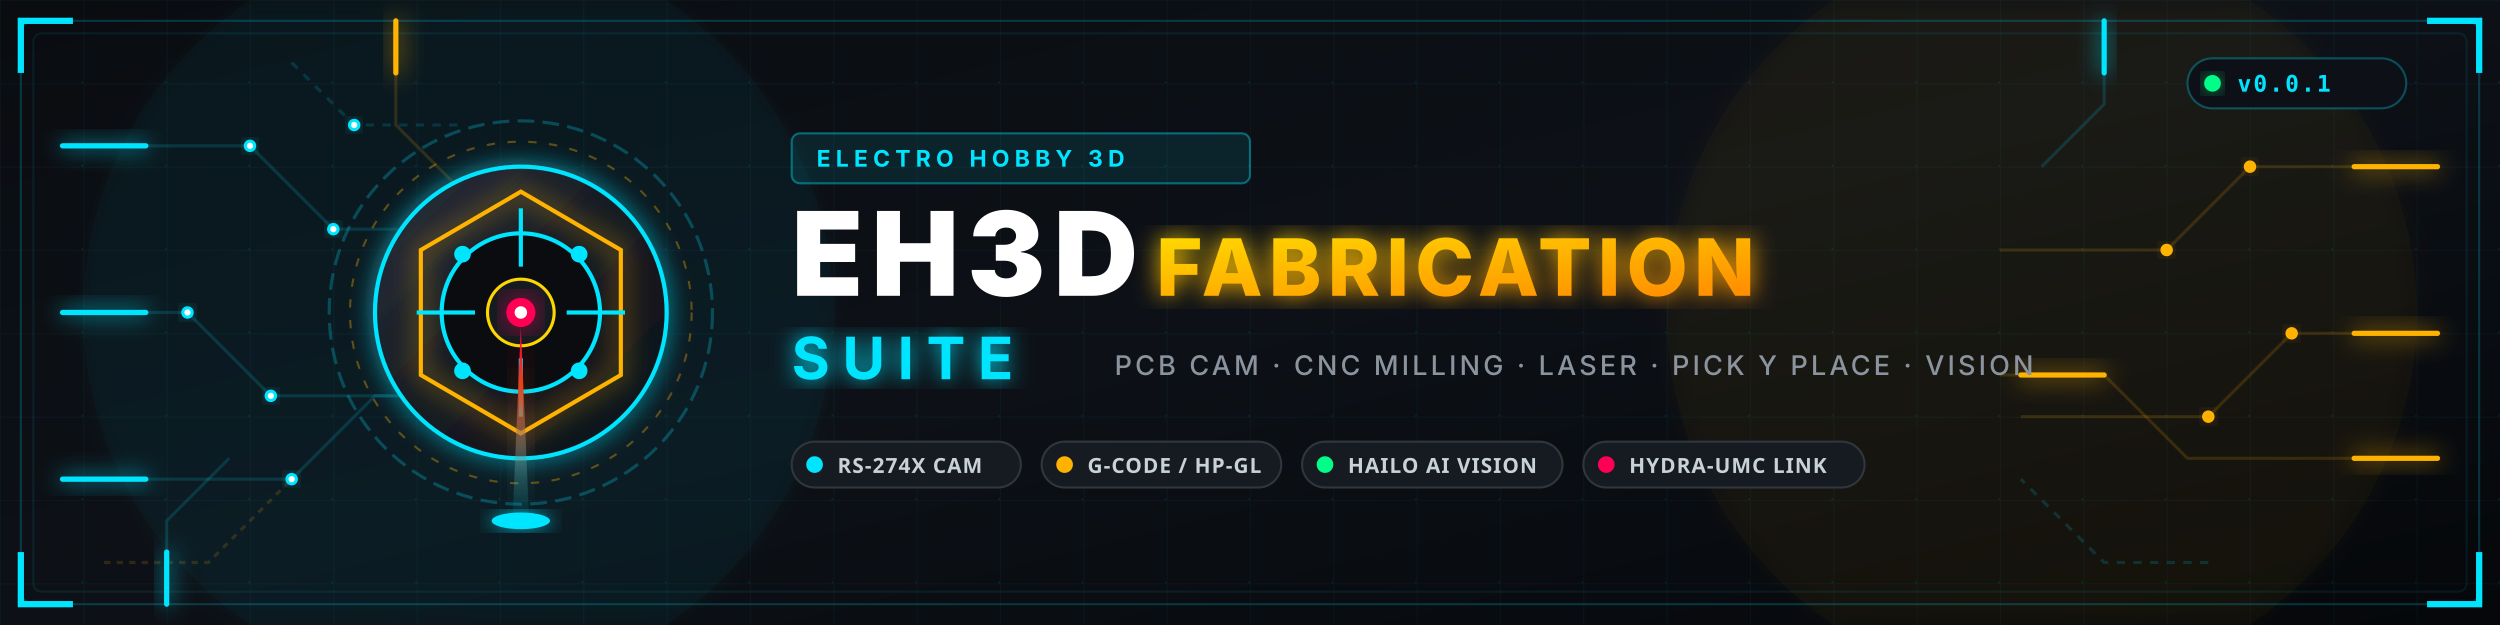
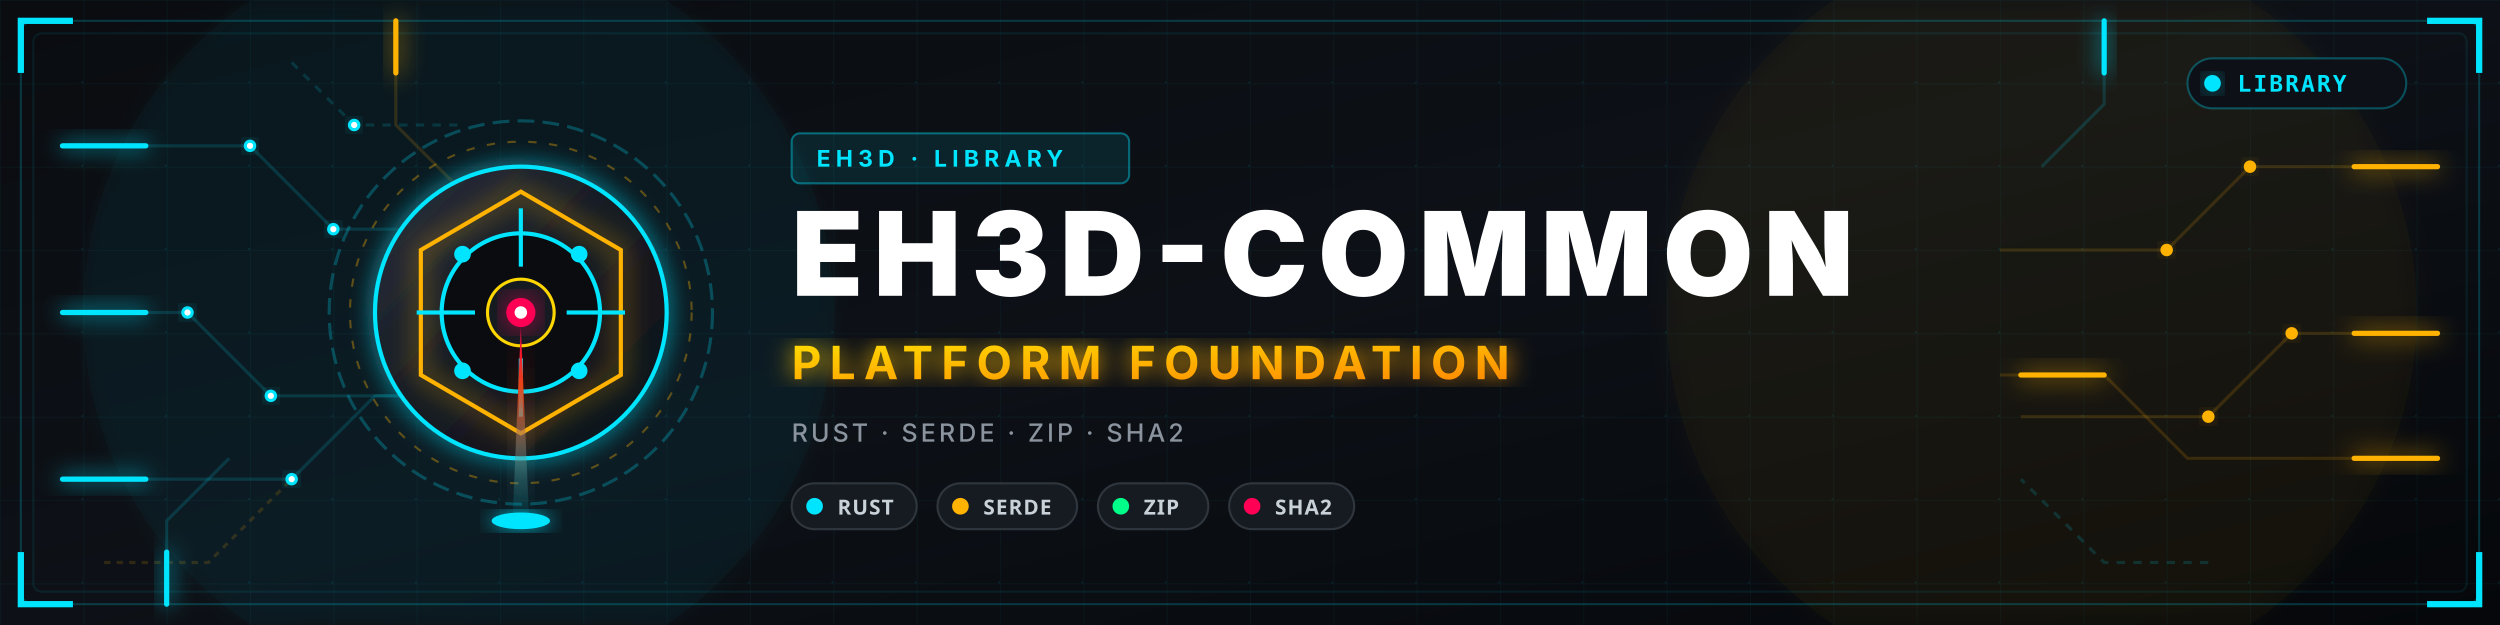
<svg xmlns="http://www.w3.org/2000/svg" viewBox="0 0 1200 300" width="100%" height="100%">
  <defs>
    <linearGradient id="bgGlow" x1="0%" y1="0%" x2="100%" y2="100%">
      <stop offset="0%" stop-color="#0A0C10" />
      <stop offset="50%" stop-color="#0D1117" />
      <stop offset="100%" stop-color="#05070A" />
    </linearGradient>
    <linearGradient id="cyanGlow" x1="0%" y1="0%" x2="100%" y2="0%">
      <stop offset="0%" stop-color="#00E5FF" stop-opacity="0.8" />
      <stop offset="100%" stop-color="#0088FF" stop-opacity="0.9" />
    </linearGradient>
    <linearGradient id="goldGlow" x1="0%" y1="0%" x2="100%" y2="100%">
      <stop offset="0%" stop-color="#FFD700" />
      <stop offset="100%" stop-color="#FF8C00" />
    </linearGradient>
    <linearGradient id="laserBeam" x1="0%" y1="0%" x2="0%" y2="100%">
      <stop offset="0%" stop-color="#FF0055" stop-opacity="1" />
      <stop offset="30%" stop-color="#FF3300" stop-opacity="0.9" />
      <stop offset="100%" stop-color="#00E5FF" stop-opacity="0" />
    </linearGradient>
    <linearGradient id="metalGradient" x1="0%" y1="0%" x2="100%" y2="100%">
      <stop offset="0%" stop-color="#2A303C" />
      <stop offset="50%" stop-color="#161B22" />
      <stop offset="100%" stop-color="#0D1117" />
    </linearGradient>
    <filter id="glowCyan" x="-20%" y="-20%" width="140%" height="140%">
      <feGaussianBlur stdDeviation="5" result="blur" />
      <feMerge>
        <feMergeNode in="blur" />
        <feMergeNode in="SourceGraphic" />
      </feMerge>
    </filter>
    <filter id="glowGold" x="-20%" y="-20%" width="140%" height="140%">
      <feGaussianBlur stdDeviation="6" result="blur" />
      <feMerge>
        <feMergeNode in="blur" />
        <feMergeNode in="SourceGraphic" />
      </feMerge>
    </filter>
    <filter id="glowLaser" x="-30%" y="-30%" width="160%" height="160%">
      <feGaussianBlur stdDeviation="8" result="blur" />
      <feMerge>
        <feMergeNode in="blur" />
        <feMergeNode in="SourceGraphic" />
      </feMerge>
    </filter>
    <pattern id="cyberGrid" width="40" height="40" patternUnits="userSpaceOnUse">
      <path d="M 40 0 L 0 0 0 40" fill="none" stroke="#00E5FF" stroke-opacity="0.04" stroke-width="1" />
      <circle cx="40" cy="40" r="1" fill="#00E5FF" fill-opacity="0.1" />
    </pattern>
    <g id="pcbNode">
      <circle cx="0" cy="0" r="3" fill="#00E5FF" filter="url(#glowCyan)" />
      <circle cx="0" cy="0" r="1.5" fill="#FFFFFF" />
    </g>
  </defs>
  <rect width="1200" height="300" fill="url(#bgGlow)" />
  <rect width="1200" height="300" fill="url(#cyberGrid)" />
  <circle cx="220" cy="150" r="180" fill="#00E5FF" fill-opacity="0.03" filter="url(#glowCyan)">
    <animate attributeName="fill-opacity" values="0.02;0.05;0.02" dur="6s" repeatCount="indefinite" />
  </circle>
  <circle cx="980" cy="150" r="180" fill="#FFB300" fill-opacity="0.03" filter="url(#glowGold)">
    <animate attributeName="fill-opacity" values="0.02;0.05;0.02" dur="6s" repeatCount="indefinite" />
  </circle>
  <rect x="10" y="10" width="1180" height="280" fill="none" stroke="#00E5FF" stroke-opacity="0.2" stroke-width="1" rx="6" />
  <rect x="16" y="16" width="1168" height="268" fill="none" stroke="#00E5FF" stroke-opacity="0.08" stroke-width="1" rx="4" />
  <path d="M 10 35 L 10 10 L 35 10" fill="none" stroke="#00E5FF" stroke-width="3">
    <animate attributeName="stroke-opacity" values="0.6;1;0.6" dur="3s" repeatCount="indefinite" />
  </path>
  <path d="M 1190 35 L 1190 10 L 1165 10" fill="none" stroke="#00E5FF" stroke-width="3">
    <animate attributeName="stroke-opacity" values="0.6;1;0.6" dur="3s" repeatCount="indefinite" />
  </path>
  <path d="M 10 265 L 10 290 L 35 290" fill="none" stroke="#00E5FF" stroke-width="3">
    <animate attributeName="stroke-opacity" values="0.6;1;0.6" dur="3s" repeatCount="indefinite" />
  </path>
  <path d="M 1190 265 L 1190 290 L 1165 290" fill="none" stroke="#00E5FF" stroke-width="3">
    <animate attributeName="stroke-opacity" values="0.6;1;0.6" dur="3s" repeatCount="indefinite" />
  </path>
  <g stroke="#00E5FF" stroke-opacity="0.15" stroke-width="1.5" fill="none">
    <path d="M 30 70 L 120 70 L 160 110 L 240 110" />
    <path d="M 30 150 L 90 150 L 130 190 L 220 190" />
    <path d="M 30 230 L 140 230 L 180 190 L 210 190" />
    <path d="M 80 290 L 80 250 L 110 220" />
    <path d="M 190 10 L 190 60 L 220 90" stroke="#FFB300" stroke-opacity="0.15" />
    <path d="M 140 30 L 170 60 L 220 60" stroke-dasharray="4,4" />
    <path d="M 50 270 L 100 270 L 140 230" stroke="#FFB300" stroke-opacity="0.15" stroke-dasharray="3,3" />
  </g>
  <g fill="none" stroke-linecap="round" stroke-linejoin="round">
    <path d="M 30 70 L 120 70 L 160 110 L 240 110" stroke="#00E5FF" stroke-width="2.5" stroke-dasharray="40, 240" filter="url(#glowCyan)">
      <animate attributeName="stroke-dashoffset" values="280;0" dur="3s" repeatCount="indefinite" />
    </path>
    <path d="M 30 150 L 90 150 L 130 190 L 220 190" stroke="#00E5FF" stroke-width="2.5" stroke-dasharray="40, 220" filter="url(#glowCyan)">
      <animate attributeName="stroke-dashoffset" values="260;0" dur="3.5s" repeatCount="indefinite" />
    </path>
    <path d="M 30 230 L 140 230 L 180 190 L 210 190" stroke="#00E5FF" stroke-width="2.5" stroke-dasharray="40, 230" filter="url(#glowCyan)">
      <animate attributeName="stroke-dashoffset" values="270;0" dur="3.2s" repeatCount="indefinite" />
    </path>
    <path d="M 80 290 L 80 250 L 110 220" stroke="#00E5FF" stroke-width="2.5" stroke-dasharray="25, 100" filter="url(#glowCyan)">
      <animate attributeName="stroke-dashoffset" values="125;0" dur="2.5s" repeatCount="indefinite" />
    </path>
    <path d="M 190 10 L 190 60 L 220 90" stroke="#FFB300" stroke-width="2.5" stroke-dasharray="25, 90" filter="url(#glowGold)">
      <animate attributeName="stroke-dashoffset" values="115;0" dur="2.8s" repeatCount="indefinite" />
    </path>
  </g>
  <use href="#pcbNode" x="120" y="70" />
  <use href="#pcbNode" x="160" y="110" />
  <use href="#pcbNode" x="90" y="150" />
  <use href="#pcbNode" x="130" y="190" />
  <use href="#pcbNode" x="140" y="230" />
  <use href="#pcbNode" x="170" y="60" />
  <g stroke="#FFB300" stroke-opacity="0.15" stroke-width="1.5" fill="none">
    <path d="M 1170 80 L 1080 80 L 1040 120 L 960 120" />
    <path d="M 1170 160 L 1100 160 L 1060 200 L 970 200" />
    <path d="M 1170 220 L 1050 220 L 1010 180 M 1010 180 L 960 180" />
    <path d="M 1010 10 L 1010 50 L 980 80" stroke="#00E5FF" stroke-opacity="0.15" />
    <path d="M 1060 270 L 1010 270 L 970 230" stroke="#00E5FF" stroke-opacity="0.15" stroke-dasharray="4,4" />
  </g>
  <g fill="none" stroke-linecap="round" stroke-linejoin="round">
    <path d="M 1170 80 L 1080 80 L 1040 120 L 960 120" stroke="#FFB300" stroke-width="2.5" stroke-dasharray="40, 230" filter="url(#glowGold)">
      <animate attributeName="stroke-dashoffset" values="0;270" dur="3.5s" repeatCount="indefinite" />
    </path>
    <path d="M 1170 160 L 1100 160 L 1060 200 L 970 200" stroke="#FFB300" stroke-width="2.5" stroke-dasharray="40, 240" filter="url(#glowGold)">
      <animate attributeName="stroke-dashoffset" values="0;280" dur="3.8s" repeatCount="indefinite" />
    </path>
    <path d="M 1170 220 L 1050 220 L 1010 180 M 1010 180 L 960 180" stroke="#FFB300" stroke-width="2.5" stroke-dasharray="40, 250" filter="url(#glowGold)">
      <animate attributeName="stroke-dashoffset" values="0;290" dur="4s" repeatCount="indefinite" />
    </path>
    <path d="M 1010 10 L 1010 50 L 980 80" stroke="#00E5FF" stroke-width="2.5" stroke-dasharray="25, 95" filter="url(#glowCyan)">
      <animate attributeName="stroke-dashoffset" values="0;120" dur="2.6s" repeatCount="indefinite" />
    </path>
  </g>
  <circle cx="1080" cy="80" r="3" fill="#FFB300" filter="url(#glowGold)" />
  <circle cx="1040" cy="120" r="3" fill="#FFB300" filter="url(#glowGold)" />
  <circle cx="1100" cy="160" r="3" fill="#FFB300" filter="url(#glowGold)" />
  <circle cx="1060" cy="200" r="3" fill="#FFB300" filter="url(#glowGold)" />
  <g transform="translate(250, 150)">
    <g>
      <circle cx="0" cy="0" r="92" fill="none" stroke="#00E5FF" stroke-opacity="0.25" stroke-width="1.5" stroke-dasharray="8,4" />
      <circle cx="0" cy="0" r="82" fill="none" stroke="#FFB300" stroke-opacity="0.35" stroke-width="1" stroke-dasharray="4,6" />
      <animateTransform attributeName="transform" type="rotate" from="0 0 0" to="360 0 0" dur="25s" repeatCount="indefinite" />
    </g>
    <circle cx="0" cy="0" r="70" fill="url(#metalGradient)" stroke="#00E5FF" stroke-width="2" filter="url(#glowCyan)" />
    <g>
      <polygon points="0,-58 48,-30 48,30 0,58 -48,30 -48,-30" fill="none" stroke="#FFB300" stroke-width="2" filter="url(#glowGold)" />
      <animateTransform attributeName="transform" type="rotate" from="360 0 0" to="0 0 0" dur="18s" repeatCount="indefinite" />
    </g>
    <circle cx="0" cy="0" r="38" fill="#0A0C10" stroke="#00E5FF" stroke-width="2" />
    <line x1="-50" y1="0" x2="-22" y2="0" stroke="#00E5FF" stroke-width="2" />
    <line x1="22" y1="0" x2="50" y2="0" stroke="#00E5FF" stroke-width="2" />
    <line x1="0" y1="-50" x2="0" y2="-22" stroke="#00E5FF" stroke-width="2" />
    <line x1="0" y1="22" x2="0" y2="50" stroke="#00E5FF" stroke-width="2" />
    <circle cx="0" cy="0" r="16" fill="#161B22" stroke="#FFD700" stroke-width="1.5" />
    <circle cx="0" cy="0" r="7" fill="#FF0055" filter="url(#glowLaser)">
      <animate attributeName="opacity" values="0.5;1;0.5" dur="1.5s" repeatCount="indefinite" />
    </circle>
    <circle cx="0" cy="0" r="3" fill="#FFFFFF" />
    <g>
      <circle cx="-28" cy="-28" r="4" fill="#00E5FF" />
      <circle cx="28" cy="-28" r="4" fill="#00E5FF" />
      <circle cx="-28" cy="28" r="4" fill="#00E5FF" />
      <circle cx="28" cy="28" r="4" fill="#00E5FF" />
      <animateTransform attributeName="transform" type="scale" values="1;1.05;1" dur="2s" repeatCount="indefinite" additive="sum" />
    </g>
  </g>
  <path d="M 250 157 L 246 250 L 254 250 Z" fill="url(#laserBeam)" filter="url(#glowLaser)">
    <animate attributeName="opacity" values="0.3;1;0.3" dur="1.2s" repeatCount="indefinite" />
  </path>
  <ellipse cx="250" cy="250" rx="14" ry="4" fill="#00E5FF" filter="url(#glowCyan)">
    <animate attributeName="rx" values="10;18;10" dur="1.2s" repeatCount="indefinite" />
    <animate attributeName="opacity" values="0.4;1;0.4" dur="1.2s" repeatCount="indefinite" />
  </ellipse>
  <g transform="translate(380, 0)">
    <g transform="translate(0, 82)">
-       <rect x="0" y="-18" width="220" height="24" rx="4" fill="#00E5FF" fill-opacity="0.1" stroke="#00E5FF" stroke-opacity="0.4" stroke-width="1">
+       <rect x="0" y="-18" width="162" height="24" rx="4" fill="#00E5FF" fill-opacity="0.1" stroke="#00E5FF" stroke-opacity="0.4" stroke-width="1">
        <animate attributeName="stroke-opacity" values="0.3;0.8;0.3" dur="4s" repeatCount="indefinite" />
      </rect>
-       <text x="12" y="-2" font-family="'Inter', 'Segoe UI', 'Roboto', sans-serif" font-weight="700" font-size="11" fill="#00E5FF" letter-spacing="2.5">ELECTRO HOBBY 3D</text>
-     </g>
-     <text x="0" y="142" font-family="'Inter', 'Segoe UI', 'Roboto', sans-serif" font-weight="900" font-size="56" fill="#FFFFFF" letter-spacing="4">
-       EH3D
-     </text>
-     <text x="175" y="142" font-family="'Inter', 'Segoe UI', 'Roboto', sans-serif" font-weight="800" font-size="38" fill="url(#goldGlow)" letter-spacing="3" filter="url(#glowGold)">
-       FABRICATION
-       <animate attributeName="opacity" values="0.85;1;0.85" dur="3s" repeatCount="indefinite" />
-     </text>
-     <text x="0" y="182" font-family="'Inter', 'Segoe UI', 'Roboto', sans-serif" font-weight="700" font-size="28" fill="#00E5FF" letter-spacing="6" filter="url(#glowCyan)">
-       SUITE
-     </text>
-     <text x="155" y="180" font-family="'Inter', 'Segoe UI', 'Roboto', sans-serif" font-weight="500" font-size="13" fill="#8B949E" letter-spacing="1.5">
-       PCB CAM · CNC MILLING · LASER · PICK Y PLACE · VISION
-     </text>
-     <g transform="translate(0, 212)">
-       <rect x="0" y="0" width="110" height="22" rx="11" fill="#161B22" stroke="#30363D" stroke-width="1" />
+       <text x="12" y="-2" font-family="'Inter', 'Segoe UI', 'Roboto', sans-serif" font-weight="700" font-size="11" fill="#00E5FF" letter-spacing="2.5">EH3D · LIBRARY</text>
+     </g>
+     <text x="0" y="142" font-family="'Inter', 'Segoe UI', 'Roboto', sans-serif" font-weight="900" font-size="56" fill="#FFFFFF" letter-spacing="5">EH3D-COMMON</text>
+     <text x="0" y="182" font-family="'Inter', 'Segoe UI', 'Roboto', sans-serif" font-weight="700" font-size="22" fill="url(#goldGlow)" letter-spacing="4" filter="url(#glowGold)">PLATFORM FOUNDATION</text>
+     <text x="0" y="212" font-family="'Inter', 'Segoe UI', 'Roboto', sans-serif" font-weight="500" font-size="12" fill="#8B949E" letter-spacing="1.5">RUST · SERDE · ZIP · SHA2</text>
+     <g transform="translate(0, 232)">
+       <rect x="0" y="0" width="60" height="22" rx="11" fill="#161B22" stroke="#30363D" stroke-width="1" />
      <circle cx="11" cy="11" r="4" fill="#00E5FF">
-         <animate attributeName="opacity" values="0.5;1;0.5" dur="2s" repeatCount="indefinite" />
-       </circle>
-       <text x="22" y="15" font-family="sans-serif" font-weight="600" font-size="10" fill="#C9D1D9" letter-spacing="0.5">RS-274X CAM</text>
-       <rect x="120" y="0" width="115" height="22" rx="11" fill="#161B22" stroke="#30363D" stroke-width="1" />
-       <circle cx="131" cy="11" r="4" fill="#FFB300">
-         <animate attributeName="opacity" values="0.5;1;0.5" dur="2.5s" repeatCount="indefinite" />
-       </circle>
-       <text x="142" y="15" font-family="sans-serif" font-weight="600" font-size="10" fill="#C9D1D9" letter-spacing="0.5">G-CODE / HP-GL</text>
-       <rect x="245" y="0" width="125" height="22" rx="11" fill="#161B22" stroke="#30363D" stroke-width="1" />
-       <circle cx="256" cy="11" r="4" fill="#00FF88">
-         <animate attributeName="opacity" values="0.5;1;0.5" dur="1.8s" repeatCount="indefinite" />
-       </circle>
-       <text x="267" y="15" font-family="sans-serif" font-weight="600" font-size="10" fill="#C9D1D9" letter-spacing="0.5">HAILO AI VISION</text>
-       <rect x="380" y="0" width="135" height="22" rx="11" fill="#161B22" stroke="#30363D" stroke-width="1" />
-       <circle cx="391" cy="11" r="4" fill="#FF0055">
+         <animate attributeName="opacity" values="0.5;1;0.5" dur="2.0s" repeatCount="indefinite" />
+       </circle>
+       <text x="22" y="15" font-family="sans-serif" font-weight="600" font-size="10" fill="#C9D1D9" letter-spacing="0.5">RUST</text>
+       <rect x="70" y="0" width="67" height="22" rx="11" fill="#161B22" stroke="#30363D" stroke-width="1" />
+       <circle cx="81" cy="11" r="4" fill="#FFB300">
        <animate attributeName="opacity" values="0.5;1;0.5" dur="2.2s" repeatCount="indefinite" />
      </circle>
-       <text x="402" y="15" font-family="sans-serif" font-weight="600" font-size="10" fill="#C9D1D9" letter-spacing="0.5">HYDRA-UMC LINK</text>
+       <text x="92" y="15" font-family="sans-serif" font-weight="600" font-size="10" fill="#C9D1D9" letter-spacing="0.5">SERDE</text>
+       <rect x="147" y="0" width="53" height="22" rx="11" fill="#161B22" stroke="#30363D" stroke-width="1" />
+       <circle cx="158" cy="11" r="4" fill="#00FF88">
+         <animate attributeName="opacity" values="0.5;1;0.5" dur="2.4s" repeatCount="indefinite" />
+       </circle>
+       <text x="169" y="15" font-family="sans-serif" font-weight="600" font-size="10" fill="#C9D1D9" letter-spacing="0.5">ZIP</text>
+       <rect x="210" y="0" width="60" height="22" rx="11" fill="#161B22" stroke="#30363D" stroke-width="1" />
+       <circle cx="221" cy="11" r="4" fill="#FF0055">
+         <animate attributeName="opacity" values="0.5;1;0.5" dur="2.6s" repeatCount="indefinite" />
+       </circle>
+       <text x="232" y="15" font-family="sans-serif" font-weight="600" font-size="10" fill="#C9D1D9" letter-spacing="0.5">SHA2</text>
    </g>
  </g>
  <g transform="translate(1060, 42)">
    <rect x="-10" y="-14" width="105" height="24" rx="12" fill="#0D1117" stroke="#00E5FF" stroke-opacity="0.3" stroke-width="1" />
-     <circle cx="2" cy="-2" r="4" fill="#00FF88" filter="url(#glowCyan)">
+     <circle cx="2" cy="-2" r="4" fill="#00E5FF" filter="url(#glowGold)">
      <animate attributeName="opacity" values="0.3;1;0.3" dur="1.5s" repeatCount="indefinite" />
    </circle>
-     <text x="14" y="2" font-family="monospace" font-weight="700" font-size="11" fill="#00E5FF" letter-spacing="1">v0.0.1</text>
+     <text x="14" y="2" font-family="monospace" font-weight="700" font-size="11" fill="#00E5FF" letter-spacing="1">LIBRARY</text>
  </g>
</svg>
